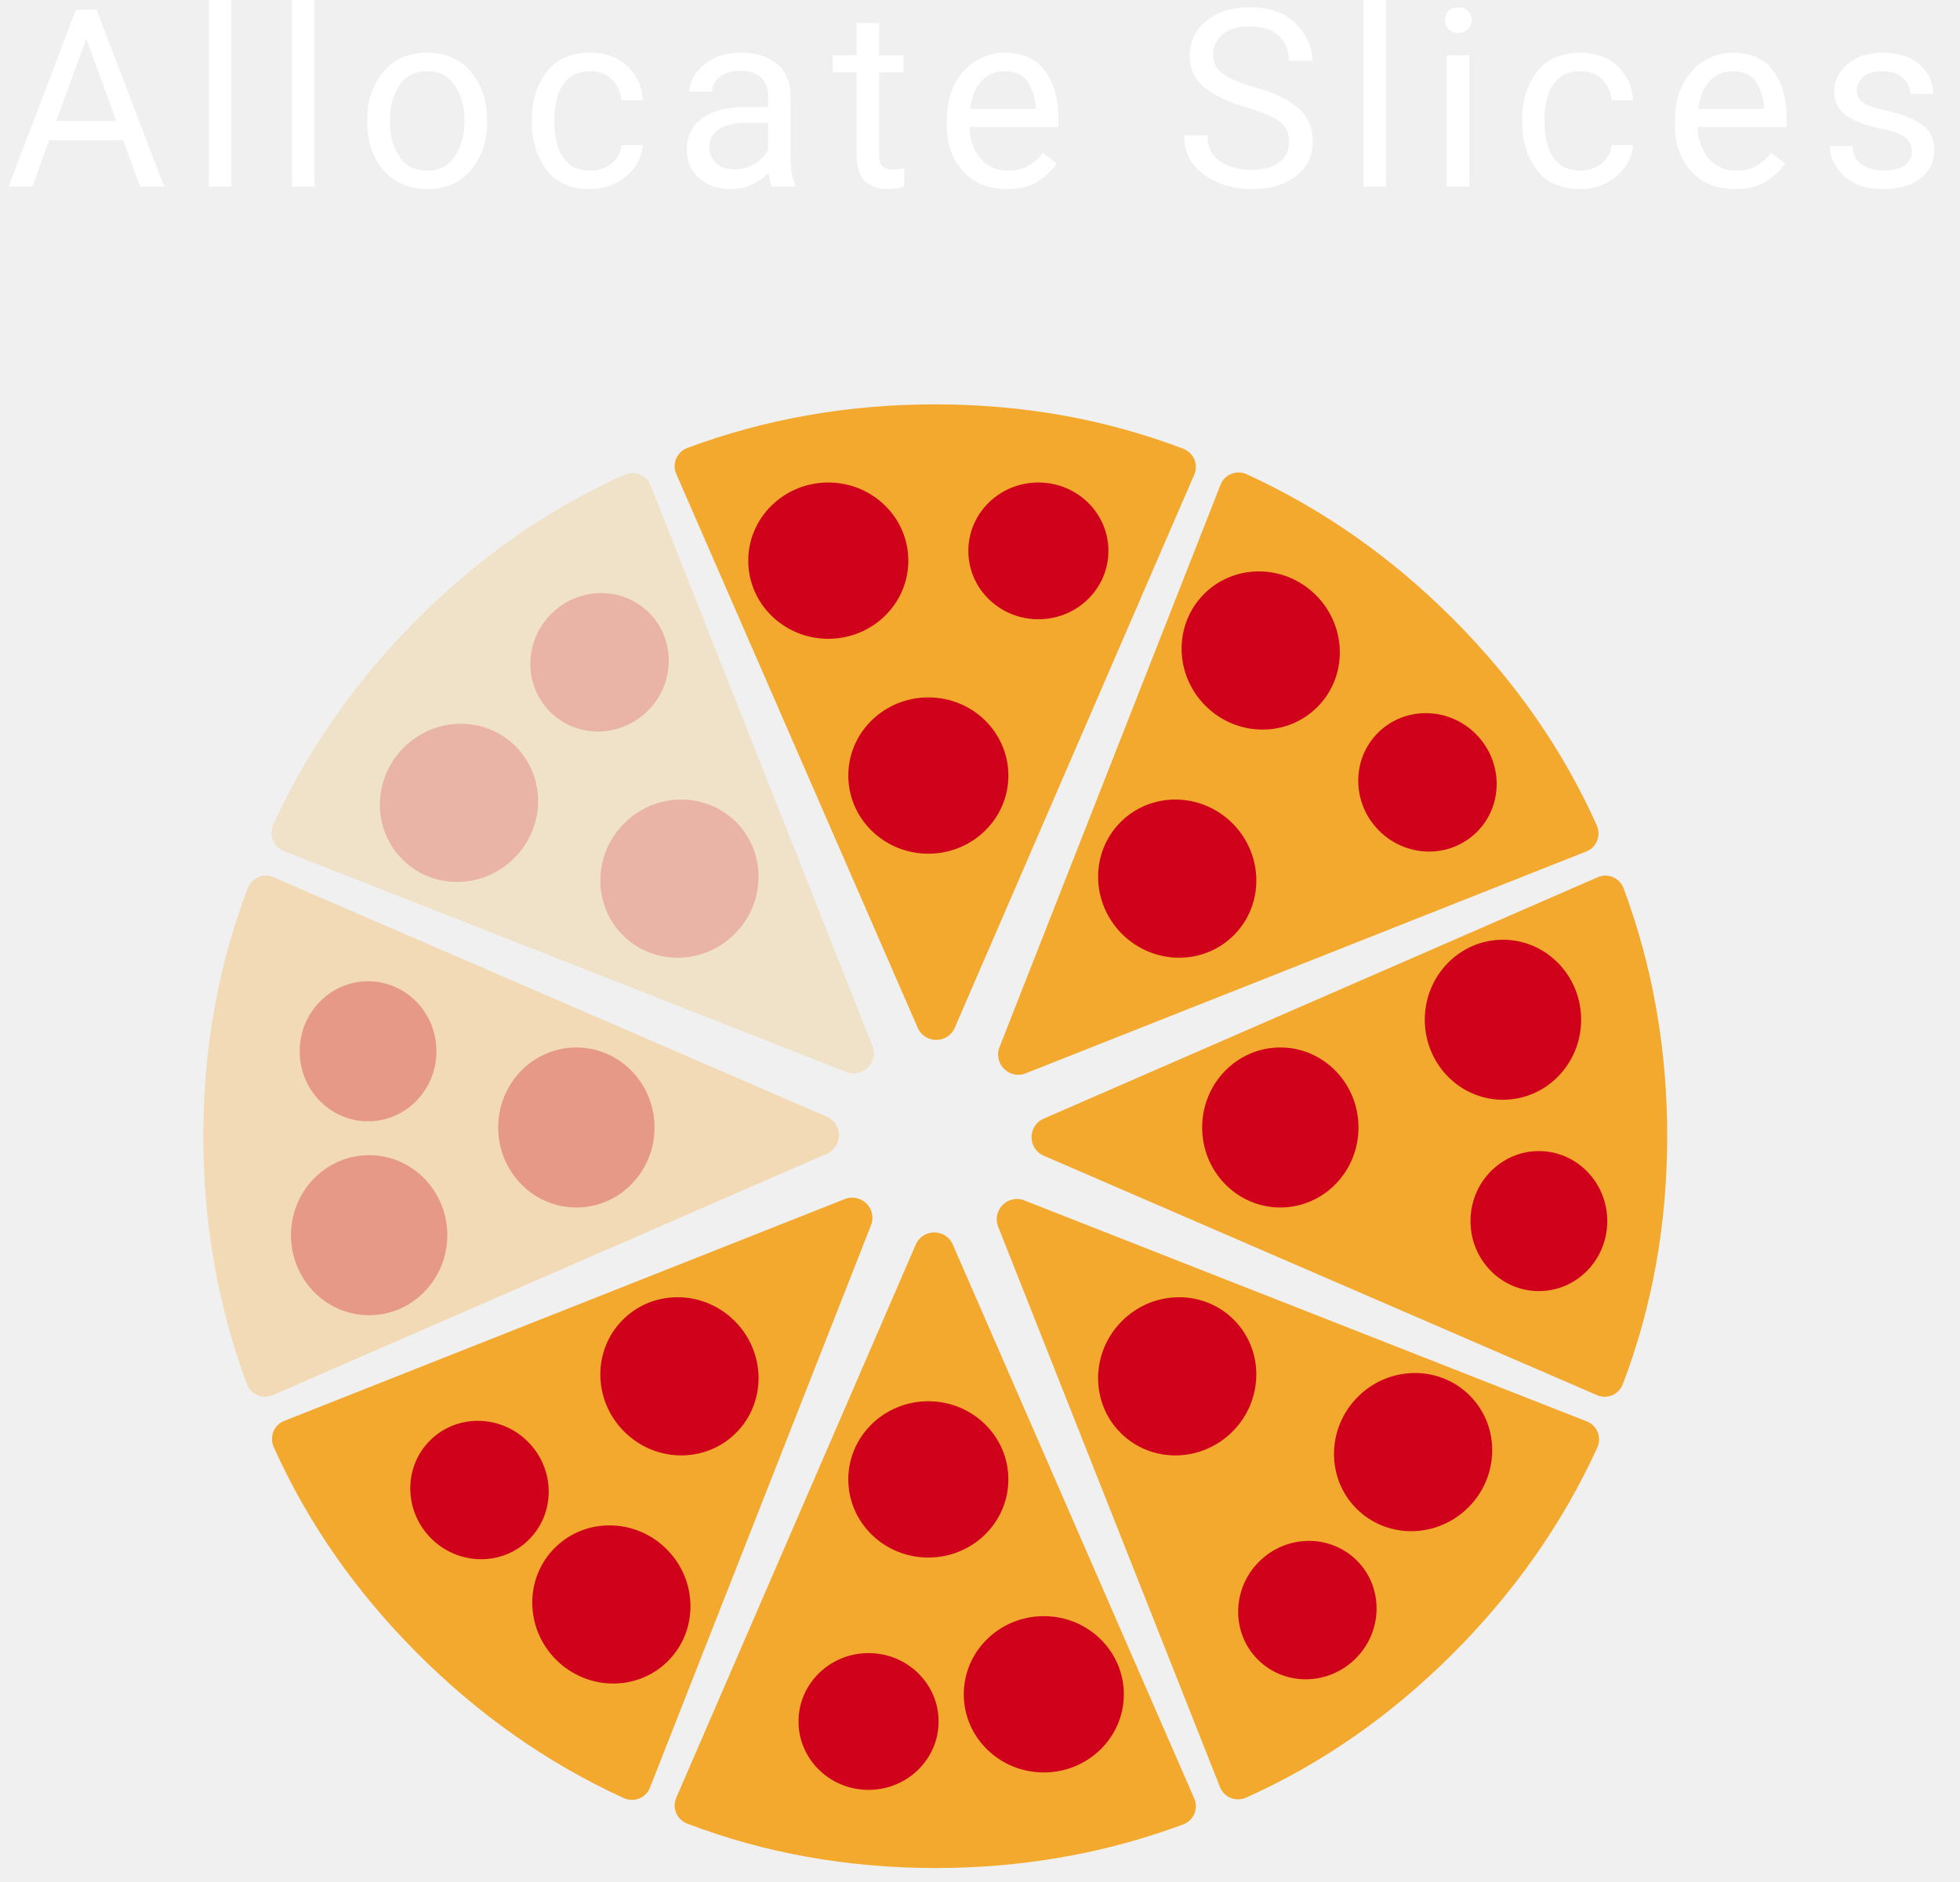
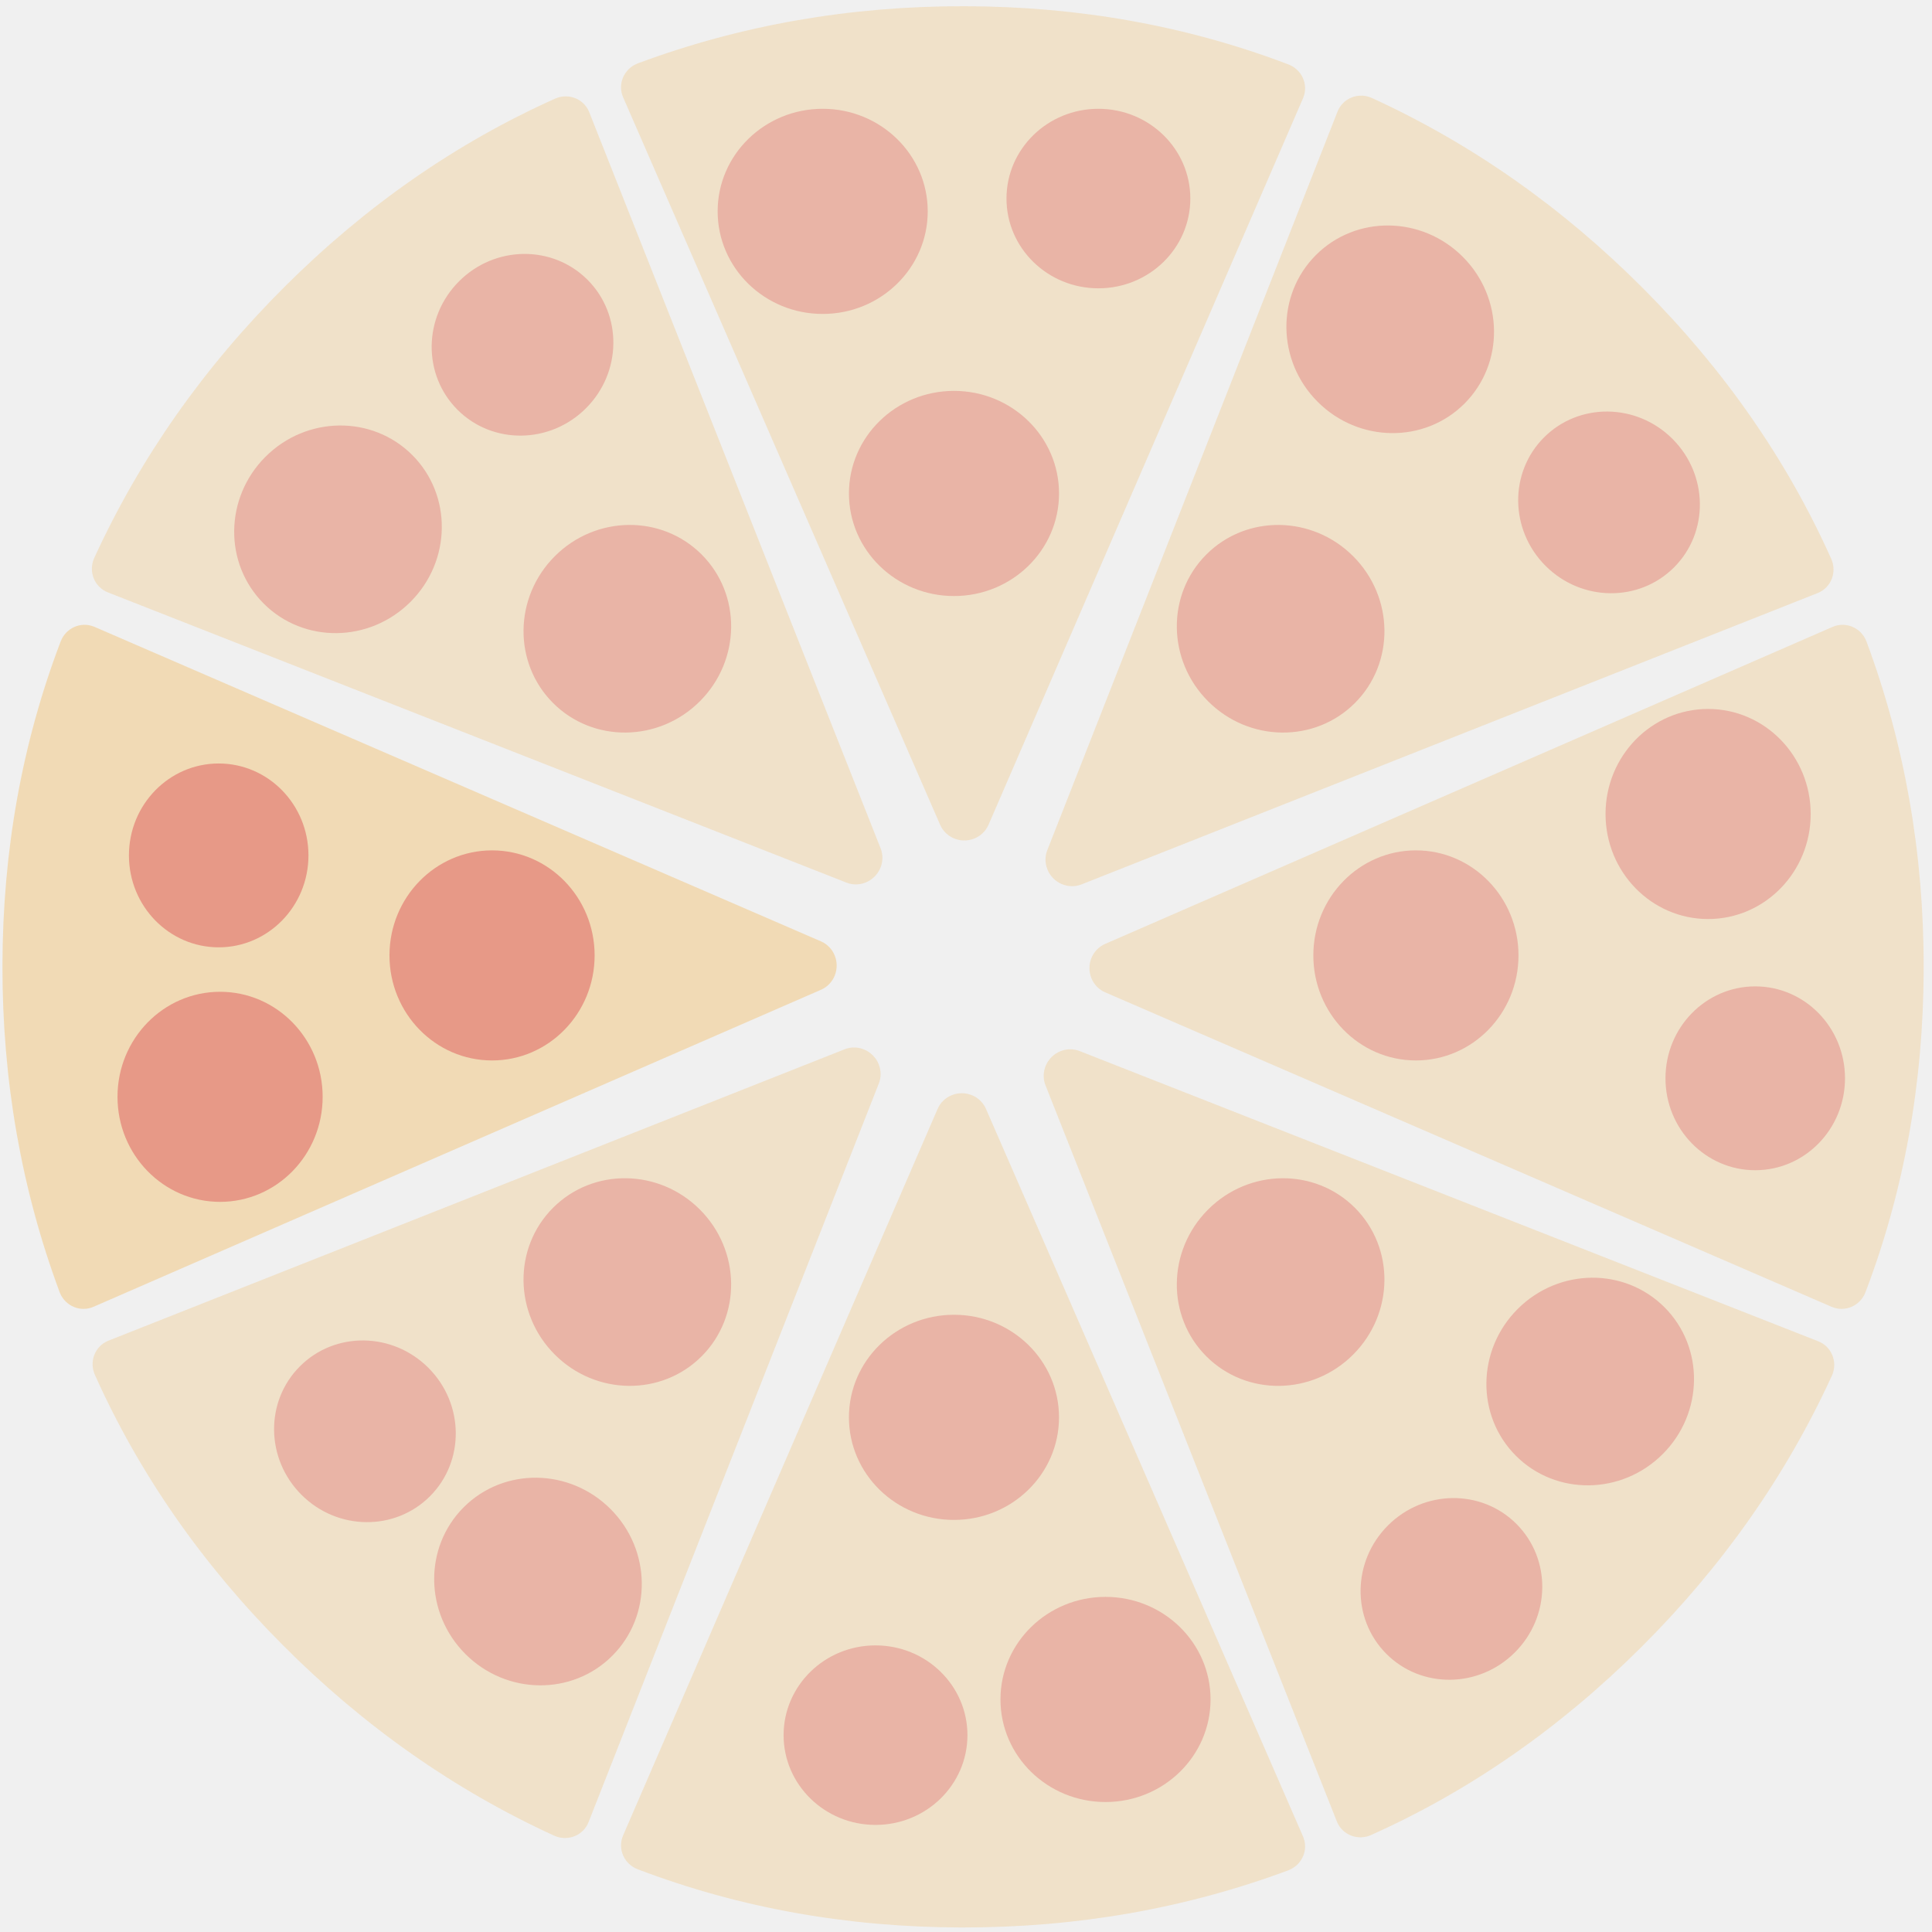
- <svg xmlns="http://www.w3.org/2000/svg" width="126px" height="121px" viewBox="0 0 126 121" version="1.1">
-   <g id="Games" stroke="none" stroke-width="1" fill="none" fill-rule="evenodd">
-     <g id="Artboard" transform="translate(-80, -43)">
-       <g id="Group" transform="translate(59, 40)">
-         <path d="M80.002,69.101 L64.472,33.463 C64.194,32.825 64.499,32.087 65.152,31.816 C65.168,31.809 65.183,31.803 65.199,31.797 C70.245,29.923 75.575,28.991 81.19,29 C86.803,29.01 92.093,29.96 97.058,31.85 C97.72,32.102 98.047,32.83 97.789,33.477 C97.785,33.488 97.78,33.499 97.776,33.51 L82.371,69.098 C82.094,69.737 81.339,70.036 80.685,69.766 C80.378,69.639 80.133,69.4 80.002,69.101 Z" id="Triangle" fill="#F3A82E" />
-         <ellipse id="Oval-Copy-5" fill="#D0021B" cx="74.247" cy="39.049" rx="5.145" ry="5.025" />
-         <ellipse id="Oval-Copy-6" fill="#D0021B" cx="87.753" cy="38.421" rx="4.502" ry="4.397" />
-         <ellipse id="Oval-Copy" fill="#D0021B" cx="80.679" cy="52.867" rx="5.145" ry="5.025" />
-         <path d="M98.827,76.898 L83.296,41.261 C83.018,40.622 83.323,39.885 83.976,39.613 C83.992,39.607 84.007,39.601 84.023,39.595 C89.069,37.721 94.399,36.788 100.014,36.798 C105.628,36.808 110.917,37.758 115.883,39.648 C116.545,39.9 116.872,40.628 116.614,41.275 C116.61,41.286 116.605,41.297 116.6,41.308 L101.196,76.895 C100.919,77.534 100.164,77.833 99.51,77.563 C99.203,77.436 98.958,77.197 98.827,76.898 Z" id="Triangle" fill="#F3A82E" transform="translate(99.94789, 57.23006) rotate(45) translate(-99.94789, -57.23006) " />
-         <path d="M106.624,95.723 L91.094,60.087 C90.816,59.449 91.12,58.711 91.774,58.439 C91.789,58.433 91.805,58.427 91.82,58.421 C96.866,56.547 102.197,55.614 107.812,55.624 C113.426,55.633 118.715,56.583 123.681,58.474 C124.343,58.726 124.67,59.454 124.412,60.1 C124.408,60.111 124.403,60.122 124.398,60.133 L108.993,95.72 C108.716,96.359 107.961,96.658 107.307,96.388 C107,96.261 106.755,96.023 106.624,95.723 Z" id="Triangle" fill="#F3A82E" transform="translate(107.7455, 76.05556) rotate(90) translate(-107.7455, -76.05556) " />
-         <path d="M98.826,114.549 L83.296,78.912 C83.018,78.274 83.323,77.536 83.976,77.265 C83.992,77.258 84.007,77.252 84.023,77.246 C89.069,75.372 94.399,74.44 100.014,74.449 C105.628,74.458 110.917,75.408 115.883,77.299 C116.545,77.551 116.872,78.279 116.614,78.925 C116.61,78.936 116.605,78.947 116.6,78.958 L101.194,114.546 C100.918,115.185 100.163,115.484 99.509,115.214 C99.201,115.087 98.957,114.848 98.826,114.549 Z" id="Triangle" fill="#F3A82E" transform="translate(99.94789, 94.88105) rotate(135) translate(-99.94789, -94.88105) " />
-         <path d="M80.002,122.347 L64.472,86.709 C64.194,86.071 64.499,85.333 65.152,85.062 C65.168,85.055 65.183,85.049 65.199,85.043 C70.245,83.169 75.575,82.237 81.19,82.246 C86.803,82.256 92.093,83.206 97.058,85.096 C97.72,85.348 98.047,86.076 97.789,86.723 C97.785,86.734 97.78,86.745 97.776,86.756 L82.371,122.344 C82.094,122.983 81.339,123.282 80.685,123.012 C80.378,122.885 80.133,122.646 80.002,122.347 Z" id="Triangle" fill="#F3A82E" transform="translate(81.12344, 102.6785) rotate(180) translate(-81.12344, -102.6785) " />
-         <path d="M61.178,114.549 L45.648,78.912 C45.369,78.273 45.674,77.536 46.327,77.264 C46.343,77.258 46.358,77.252 46.374,77.246 C51.42,75.372 56.75,74.439 62.365,74.449 C67.979,74.459 73.268,75.409 78.234,77.299 C78.896,77.551 79.223,78.279 78.965,78.926 C78.961,78.937 78.956,78.948 78.952,78.959 L63.547,114.546 C63.27,115.185 62.515,115.484 61.861,115.214 C61.554,115.087 61.309,114.848 61.178,114.549 Z" id="Triangle" fill="#F3A82E" transform="translate(62.29899, 94.88105) rotate(225) translate(-62.29899, -94.88105) " />
-         <path d="M53.38,95.723 L37.85,60.087 C37.572,59.449 37.876,58.711 38.53,58.439 C38.545,58.433 38.56,58.427 38.576,58.421 C43.622,56.547 48.953,55.614 54.568,55.624 C60.181,55.633 65.471,56.583 70.437,58.474 C71.099,58.726 71.426,59.454 71.168,60.1 C71.163,60.111 71.159,60.122 71.154,60.133 L55.749,95.72 C55.472,96.359 54.717,96.658 54.063,96.388 C53.756,96.261 53.511,96.023 53.38,95.723 Z" id="Triangle" fill-opacity="0.3" fill="#F3A82E" transform="translate(54.50137, 76.05556) rotate(270) translate(-54.50137, -76.05556) " />
-         <path d="M61.177,76.898 L45.648,41.261 C45.369,40.623 45.674,39.885 46.328,39.614 C46.343,39.607 46.358,39.601 46.374,39.595 C51.42,37.721 56.751,36.789 62.365,36.798 C67.979,36.807 73.269,37.757 78.234,39.648 C78.896,39.9 79.223,40.628 78.965,41.274 C78.961,41.285 78.956,41.296 78.952,41.307 L63.546,76.895 C63.269,77.534 62.514,77.833 61.86,77.563 C61.553,77.436 61.308,77.197 61.177,76.898 Z" id="Triangle" fill-opacity="0.2" fill="#F3A82E" transform="translate(62.29899, 57.23006) rotate(315) translate(-62.29899, -57.23006) " />
-         <ellipse id="Oval-Copy-6" fill="#D0021B" transform="translate(112.765, 53.30421) rotate(45) translate(-112.765, -53.30421) " cx="112.765" cy="53.304" rx="4.502" ry="4.397" />
-         <ellipse id="Oval-Copy-6" fill="#D0021B" transform="translate(119.9275, 81.51448) rotate(90) translate(-119.9275, -81.51448) " cx="119.928" cy="81.514" rx="4.502" ry="4.396" />
-         <ellipse id="Oval-Copy-6" fill="#D0021B" transform="translate(105.0452, 106.527) rotate(135) translate(-105.0452, -106.527) " cx="105.045" cy="106.527" rx="4.502" ry="4.397" />
-         <ellipse id="Oval-Copy-6" fill="#D0021B" transform="translate(76.83587, 113.6897) rotate(180) translate(-76.83587, -113.6897) " cx="76.836" cy="113.69" rx="4.502" ry="4.397" />
-         <ellipse id="Oval-Copy-6" fill="#D0021B" transform="translate(51.82422, 98.8069) rotate(225) translate(-51.82422, -98.8069) " cx="51.824" cy="98.807" rx="4.502" ry="4.397" />
-         <ellipse id="Oval-Copy-6" fill-opacity="0.3" fill="#D0021B" transform="translate(44.66171, 70.59663) rotate(270) translate(-44.66171, -70.59663) " cx="44.662" cy="70.597" rx="4.502" ry="4.396" />
-         <ellipse id="Oval-Copy-6" fill-opacity="0.2" fill="#D0021B" transform="translate(59.54404, 45.58412) rotate(315) translate(-59.54404, -45.58412) " cx="59.544" cy="45.584" rx="4.502" ry="4.397" />
-         <ellipse id="Oval-Copy-5" fill="#D0021B" transform="translate(102.0463, 44.82581) rotate(45) translate(-102.0463, -44.82581) " cx="102.046" cy="44.826" rx="5.145" ry="5.025" />
-         <ellipse id="Oval-Copy-5" fill="#D0021B" transform="translate(117.6189, 68.56798) rotate(90) translate(-117.6189, -68.56798) " cx="117.619" cy="68.568" rx="5.145" ry="5.025" />
-         <ellipse id="Oval-Copy-5" fill="#D0021B" transform="translate(111.8428, 96.36812) rotate(135) translate(-111.8428, -96.36812) " cx="111.843" cy="96.368" rx="5.145" ry="5.025" />
-         <ellipse id="Oval-Copy-5" fill="#D0021B" transform="translate(88.10143, 111.9413) rotate(180) translate(-88.10143, -111.9413) " cx="88.101" cy="111.941" rx="5.145" ry="5.025" />
-         <ellipse id="Oval-Copy-5" fill="#D0021B" transform="translate(60.30224, 106.1649) rotate(225) translate(-60.30224, -106.1649) " cx="60.302" cy="106.165" rx="5.145" ry="5.025" />
-         <ellipse id="Oval-Copy-5" fill-opacity="0.3" fill="#D0021B" transform="translate(44.72961, 82.42276) rotate(270) translate(-44.72961, -82.42276) " cx="44.73" cy="82.423" rx="5.145" ry="5.025" />
-         <ellipse id="Oval-Copy-5" fill-opacity="0.2" fill="#D0021B" transform="translate(50.50576, 54.62262) rotate(315) translate(-50.50576, -54.62262) " cx="50.506" cy="54.623" rx="5.145" ry="5.025" />
-         <ellipse id="Oval-Copy" fill="#D0021B" transform="translate(96.67853, 59.49495) rotate(45) translate(-96.67853, -59.49495) " cx="96.679" cy="59.495" rx="5.145" ry="5.025" />
-         <ellipse id="Oval-Copy" fill="#D0021B" transform="translate(103.3059, 75.49537) rotate(90) translate(-103.3059, -75.49537) " cx="103.306" cy="75.495" rx="5.145" ry="5.025" />
-         <ellipse id="Oval-Copy" fill="#D0021B" transform="translate(96.67853, 91.49579) rotate(135) translate(-96.67853, -91.49579) " cx="96.679" cy="91.496" rx="5.145" ry="5.025" />
-         <ellipse id="Oval-Copy" fill="#D0021B" transform="translate(80.67866, 98.12339) rotate(180) translate(-80.67866, -98.12339) " cx="80.679" cy="98.123" rx="5.145" ry="5.025" />
-         <ellipse id="Oval-Copy" fill="#D0021B" transform="translate(64.67878, 91.49579) rotate(225) translate(-64.67878, -91.49579) " cx="64.679" cy="91.496" rx="5.145" ry="5.025" />
-         <ellipse id="Oval-Copy" fill-opacity="0.3" fill="#D0021B" transform="translate(58.05141, 75.49537) rotate(270) translate(-58.05141, -75.49537) " cx="58.051" cy="75.495" rx="5.145" ry="5.025" />
-         <ellipse id="Oval-Copy" fill-opacity="0.2" fill="#D0021B" transform="translate(64.67878, 59.49495) rotate(315) translate(-64.67878, -59.49495) " cx="64.679" cy="59.495" rx="5.145" ry="5.025" />
-         <text id="Allocate-Slices" font-family="Roboto-Medium, Roboto" font-size="16" font-weight="400" letter-spacing="1.451" fill="#FFFFFF">
-           <tspan x="21.317" y="15">Allocate Slices</tspan>
-         </text>
+ <svg xmlns="http://www.w3.org/2000/svg" width="76px" height="76px" viewBox="0 0 76 76" version="1.1">
+   <g id="Hi-Fi-Wireframes" stroke="none" stroke-width="1" fill="none" fill-rule="evenodd">
+     <g id="Desktop-HD-Copy-14" transform="translate(-475, -615)">
+       <g id="Group-28" transform="translate(265, 585)">
+         <g id="Group-11" transform="translate(210, 30)">
+           <g id="Group-10">
+             <g id="Group-14" transform="translate(0.040491, 0.244569)">
+               <g id="Group-15" transform="translate(0, 0)">
+                 <g id="pizza-wheel">
+                   <path d="M36.943,32.203 L24.472,3.584 C24.248,3.072 24.493,2.479 25.018,2.261 C25.03,2.256 25.042,2.251 25.055,2.246 C29.107,0.741 33.388,-0.008 37.897,-5.68434189e-14 C42.405,0.008 46.653,0.771 50.641,2.289 C51.172,2.491 51.435,3.076 51.228,3.595 C51.224,3.604 51.221,3.613 51.217,3.621 L38.845,32.201 C38.623,32.714 38.017,32.954 37.492,32.738 C37.245,32.636 37.048,32.444 36.943,32.203 Z" id="Triangle" fill-opacity="0.2" fill="#F3A82E" />
+                   <ellipse id="Oval-Copy-5" fill-opacity="0.2" fill="#D0021B" cx="32.322" cy="8.07" rx="4.132" ry="4.035" />
+                   <ellipse id="Oval-Copy-6" fill-opacity="0.2" fill="#D0021B" cx="43.168" cy="7.566" rx="3.616" ry="3.531" />
+                   <ellipse id="Oval-Copy" fill-opacity="0.2" fill="#D0021B" cx="37.487" cy="19.167" rx="4.132" ry="4.035" />
+                   <path d="M52.061,38.465 L39.589,9.846 C39.366,9.334 39.61,8.741 40.135,8.523 C40.148,8.518 40.16,8.513 40.172,8.508 C44.225,7.003 48.506,6.255 53.015,6.262 C57.523,6.27 61.771,7.033 65.758,8.551 C66.29,8.753 66.553,9.338 66.346,9.857 C66.342,9.866 66.338,9.875 66.335,9.884 L53.963,38.463 C53.741,38.976 53.135,39.216 52.61,38.999 C52.363,38.897 52.166,38.706 52.061,38.465 Z" id="Triangle" fill-opacity="0.2" fill="#F3A82E" transform="translate(52.96149, 22.67067) rotate(45) translate(-52.96149, -22.67067) " />
+                   <path d="M58.323,53.583 L45.851,24.965 C45.628,24.452 45.872,23.859 46.397,23.641 C46.409,23.636 46.422,23.631 46.434,23.627 C50.487,22.122 54.768,21.373 59.277,21.38 C63.785,21.388 68.033,22.151 72.021,23.669 C72.552,23.871 72.815,24.456 72.608,24.975 C72.604,24.984 72.601,24.993 72.597,25.002 L60.225,53.581 C60.003,54.094 59.397,54.334 58.871,54.117 C58.625,54.015 58.428,53.824 58.323,53.583 Z" id="Triangle" fill-opacity="0.2" fill="#F3A82E" transform="translate(59.22352, 37.78869) rotate(90) translate(-59.22352, -37.78869) " />
+                   <path d="M52.061,68.701 L39.589,40.083 C39.366,39.57 39.61,38.978 40.135,38.759 C40.148,38.754 40.16,38.749 40.173,38.745 C44.225,37.24 48.506,36.491 53.015,36.498 C57.523,36.506 61.771,37.269 65.758,38.787 C66.29,38.989 66.553,39.574 66.346,40.093 C66.342,40.102 66.338,40.111 66.335,40.119 L53.963,68.699 C53.741,69.212 53.135,69.452 52.609,69.235 C52.362,69.134 52.166,68.942 52.061,68.701 Z" id="Triangle" fill-opacity="0.2" fill="#F3A82E" transform="translate(52.96149, 52.90672) rotate(135) translate(-52.96149, -52.90672) " />
+                   <path d="M36.943,74.963 L24.472,46.344 C24.248,45.832 24.493,45.239 25.018,45.021 C25.03,45.016 25.042,45.011 25.055,45.006 C29.107,43.501 33.388,42.752 37.897,42.76 C42.405,42.768 46.653,43.531 50.641,45.049 C51.172,45.251 51.435,45.836 51.228,46.355 C51.224,46.364 51.221,46.373 51.217,46.381 L38.845,74.961 C38.623,75.474 38.017,75.714 37.492,75.498 C37.245,75.396 37.048,75.204 36.943,74.963 Z" id="Triangle" fill-opacity="0.2" fill="#F3A82E" transform="translate(37.84387, 59.1687) rotate(180) translate(-37.84387, -59.1687) " />
+                   <path d="M21.826,68.701 L9.354,40.082 C9.131,39.57 9.375,38.977 9.9,38.759 C9.912,38.754 9.925,38.749 9.937,38.744 C13.99,37.239 18.27,36.491 22.779,36.498 C27.288,36.506 31.536,37.269 35.523,38.787 C36.055,38.989 36.318,39.574 36.11,40.093 C36.107,40.102 36.103,40.111 36.099,40.12 L23.728,68.699 C23.506,69.212 22.9,69.452 22.374,69.235 C22.128,69.134 21.931,68.942 21.826,68.701 Z" id="Triangle" fill-opacity="0.2" fill="#F3A82E" transform="translate(22.72626, 52.90672) rotate(225) translate(-22.72626, -52.90672) " />
+                   <path d="M15.564,53.583 L3.092,24.965 C2.868,24.452 3.113,23.859 3.638,23.641 C3.65,23.636 3.663,23.631 3.675,23.627 C7.728,22.122 12.008,21.373 16.517,21.38 C21.026,21.388 25.274,22.151 29.261,23.669 C29.793,23.871 30.056,24.456 29.849,24.975 C29.845,24.984 29.841,24.993 29.838,25.002 L17.466,53.581 C17.244,54.094 16.638,54.334 16.112,54.117 C15.865,54.015 15.669,53.824 15.564,53.583 Z" id="Triangle" fill-opacity="0.3" fill="#F3A82E" transform="translate(16.46423, 37.78869) rotate(270) translate(-16.46423, -37.78869) " />
+                   <path d="M21.826,38.465 L9.354,9.847 C9.131,9.334 9.375,8.741 9.9,8.523 C9.912,8.518 9.925,8.513 9.937,8.509 C13.99,7.003 18.27,6.255 22.78,6.262 C27.288,6.27 31.536,7.033 35.523,8.551 C36.055,8.753 36.318,9.338 36.11,9.857 C36.107,9.866 36.103,9.875 36.099,9.883 L23.728,38.463 C23.505,38.976 22.899,39.216 22.374,38.999 C22.127,38.897 21.93,38.706 21.826,38.465 Z" id="Triangle" fill-opacity="0.2" fill="#F3A82E" transform="translate(22.72626, 22.67067) rotate(315) translate(-22.72626, -22.67067) " />
+                   <ellipse id="Oval-Copy-6" fill-opacity="0.2" fill="#D0021B" transform="translate(63.25456, 19.51787) rotate(45) translate(-63.25456, -19.51787) " cx="63.255" cy="19.518" rx="3.616" ry="3.531" />
+                   <ellipse id="Oval-Copy-6" fill-opacity="0.2" fill="#D0021B" transform="translate(69.00663, 42.17257) rotate(90) translate(-69.00663, -42.17257) " cx="69.007" cy="42.173" rx="3.616" ry="3.531" />
+                   <ellipse id="Oval-Copy-6" fill-opacity="0.2" fill="#D0021B" transform="translate(57.05493, 62.25925) rotate(135) translate(-57.05493, -62.25925) " cx="57.055" cy="62.259" rx="3.616" ry="3.531" />
+                   <ellipse id="Oval-Copy-6" fill-opacity="0.2" fill="#D0021B" transform="translate(34.40061, 68.01141) rotate(180) translate(-34.40061, -68.01141) " cx="34.401" cy="68.011" rx="3.616" ry="3.531" />
+                   <ellipse id="Oval-Copy-6" fill-opacity="0.2" fill="#D0021B" transform="translate(14.31427, 56.05952) rotate(225) translate(-14.31427, -56.05952) " cx="14.314" cy="56.06" rx="3.616" ry="3.531" />
+                   <ellipse id="Oval-Copy-6" fill-opacity="0.3" fill="#D0021B" transform="translate(8.5622, 33.40482) rotate(270) translate(-8.5622, -33.40482) " cx="8.562" cy="33.405" rx="3.616" ry="3.531" />
+                   <ellipse id="Oval-Copy-6" fill-opacity="0.2" fill="#D0021B" transform="translate(20.5139, 13.31814) rotate(315) translate(-20.5139, -13.31814) " cx="20.514" cy="13.318" rx="3.616" ry="3.531" />
+                   <ellipse id="Oval-Copy-5" fill-opacity="0.2" fill="#D0021B" transform="translate(54.6466, 12.70916) rotate(45) translate(-54.6466, -12.70916) " cx="54.647" cy="12.709" rx="4.132" ry="4.035" />
+                   <ellipse id="Oval-Copy-5" fill-opacity="0.2" fill="#D0021B" transform="translate(67.15267, 31.77568) rotate(90) translate(-67.15267, -31.77568) " cx="67.153" cy="31.776" rx="4.132" ry="4.035" />
+                   <ellipse id="Oval-Copy-5" fill-opacity="0.2" fill="#D0021B" transform="translate(62.51395, 54.10101) rotate(135) translate(-62.51395, -54.10101) " cx="62.514" cy="54.101" rx="4.132" ry="4.035" />
+                   <ellipse id="Oval-Copy-5" fill-opacity="0.2" fill="#D0021B" transform="translate(43.44775, 66.60729) rotate(180) translate(-43.44775, -66.60729) " cx="43.448" cy="66.607" rx="4.132" ry="4.035" />
+                   <ellipse id="Oval-Copy-5" fill-opacity="0.2" fill="#D0021B" transform="translate(21.12279, 61.9685) rotate(225) translate(-21.12279, -61.9685) " cx="21.123" cy="61.968" rx="4.132" ry="4.035" />
+                   <ellipse id="Oval-Copy-5" fill-opacity="0.3" fill="#D0021B" transform="translate(8.616728, 42.90198) rotate(270) translate(-8.616728, -42.90198) " cx="8.617" cy="42.902" rx="4.132" ry="4.035" />
+                   <ellipse id="Oval-Copy-5" fill-opacity="0.2" fill="#D0021B" transform="translate(13.25544, 20.57664) rotate(315) translate(-13.25544, -20.57664) " cx="13.255" cy="20.577" rx="4.132" ry="4.035" />
+                   <ellipse id="Oval-Copy" fill-opacity="0.2" fill="#D0021B" transform="translate(50.33585, 24.48944) rotate(45) translate(-50.33585, -24.48944) " cx="50.336" cy="24.489" rx="4.132" ry="4.035" />
+                   <ellipse id="Oval-Copy" fill-opacity="0.2" fill="#D0021B" transform="translate(55.65815, 37.33883) rotate(90) translate(-55.65815, -37.33883) " cx="55.658" cy="37.339" rx="4.132" ry="4.035" />
+                   <ellipse id="Oval-Copy" fill-opacity="0.2" fill="#D0021B" transform="translate(50.33585, 50.18822) rotate(135) translate(-50.33585, -50.18822) " cx="50.336" cy="50.188" rx="4.132" ry="4.035" />
+                   <ellipse id="Oval-Copy" fill-opacity="0.2" fill="#D0021B" transform="translate(37.48668, 55.51061) rotate(180) translate(-37.48668, -55.51061) " cx="37.487" cy="55.511" rx="4.132" ry="4.035" />
+                   <ellipse id="Oval-Copy" fill-opacity="0.2" fill="#D0021B" transform="translate(24.6375, 50.18822) rotate(225) translate(-24.6375, -50.18822) " cx="24.638" cy="50.188" rx="4.132" ry="4.035" />
+                   <ellipse id="Oval-Copy" fill-opacity="0.3" fill="#D0021B" transform="translate(19.3152, 37.33883) rotate(270) translate(-19.3152, -37.33883) " cx="19.315" cy="37.339" rx="4.132" ry="4.035" />
+                   <ellipse id="Oval-Copy" fill-opacity="0.2" fill="#D0021B" transform="translate(24.6375, 24.48944) rotate(315) translate(-24.6375, -24.48944) " cx="24.638" cy="24.489" rx="4.132" ry="4.035" />
+                 </g>
+               </g>
+             </g>
+           </g>
+         </g>
      </g>
    </g>
  </g>
</svg>
